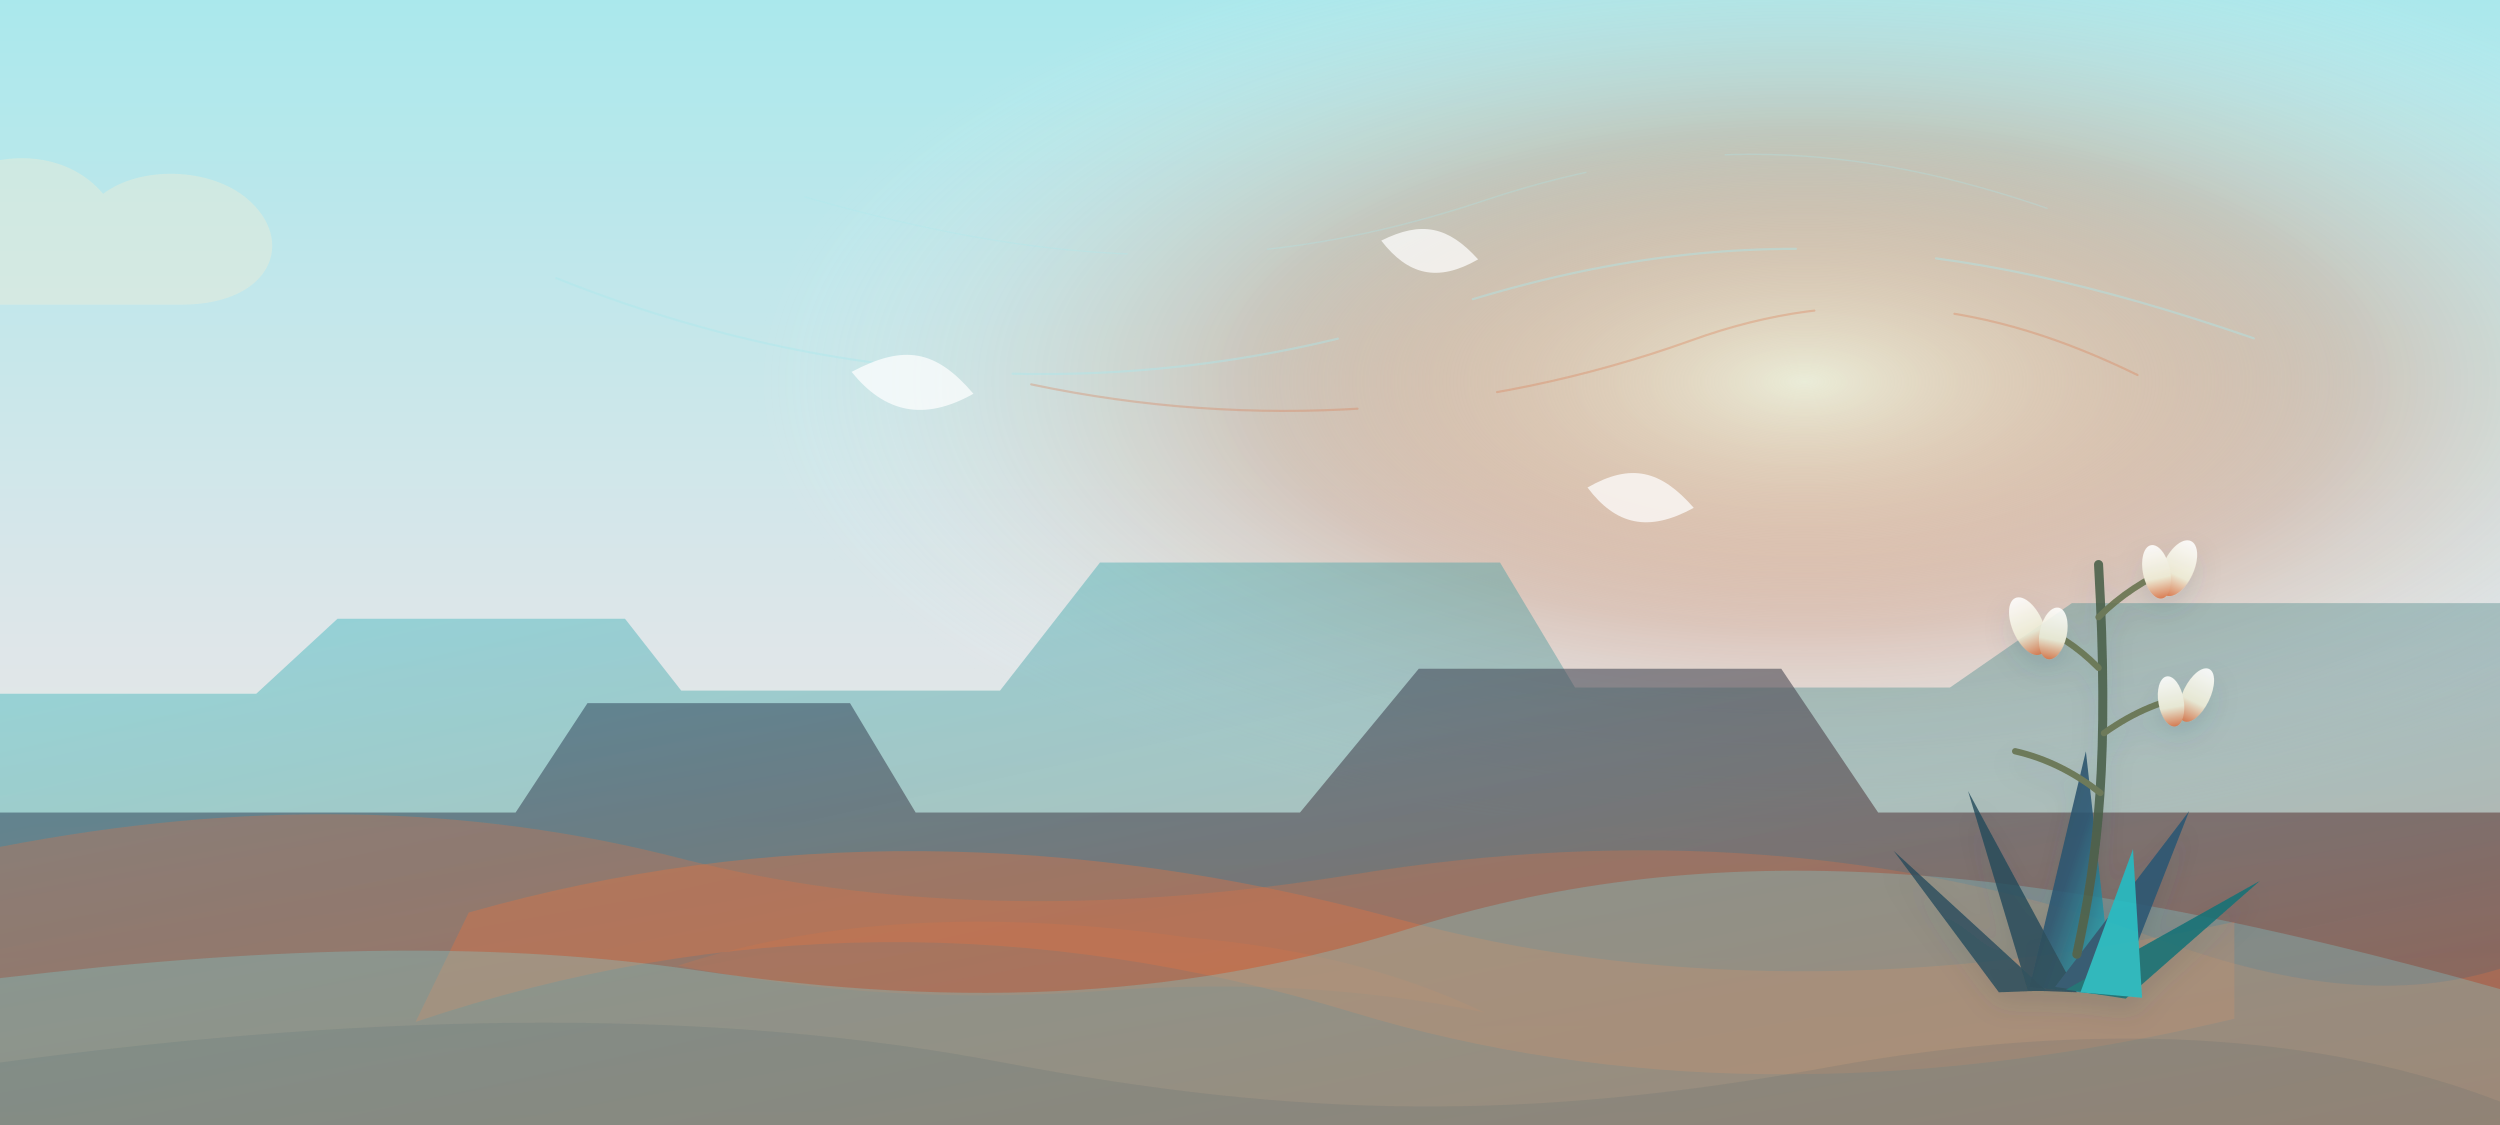
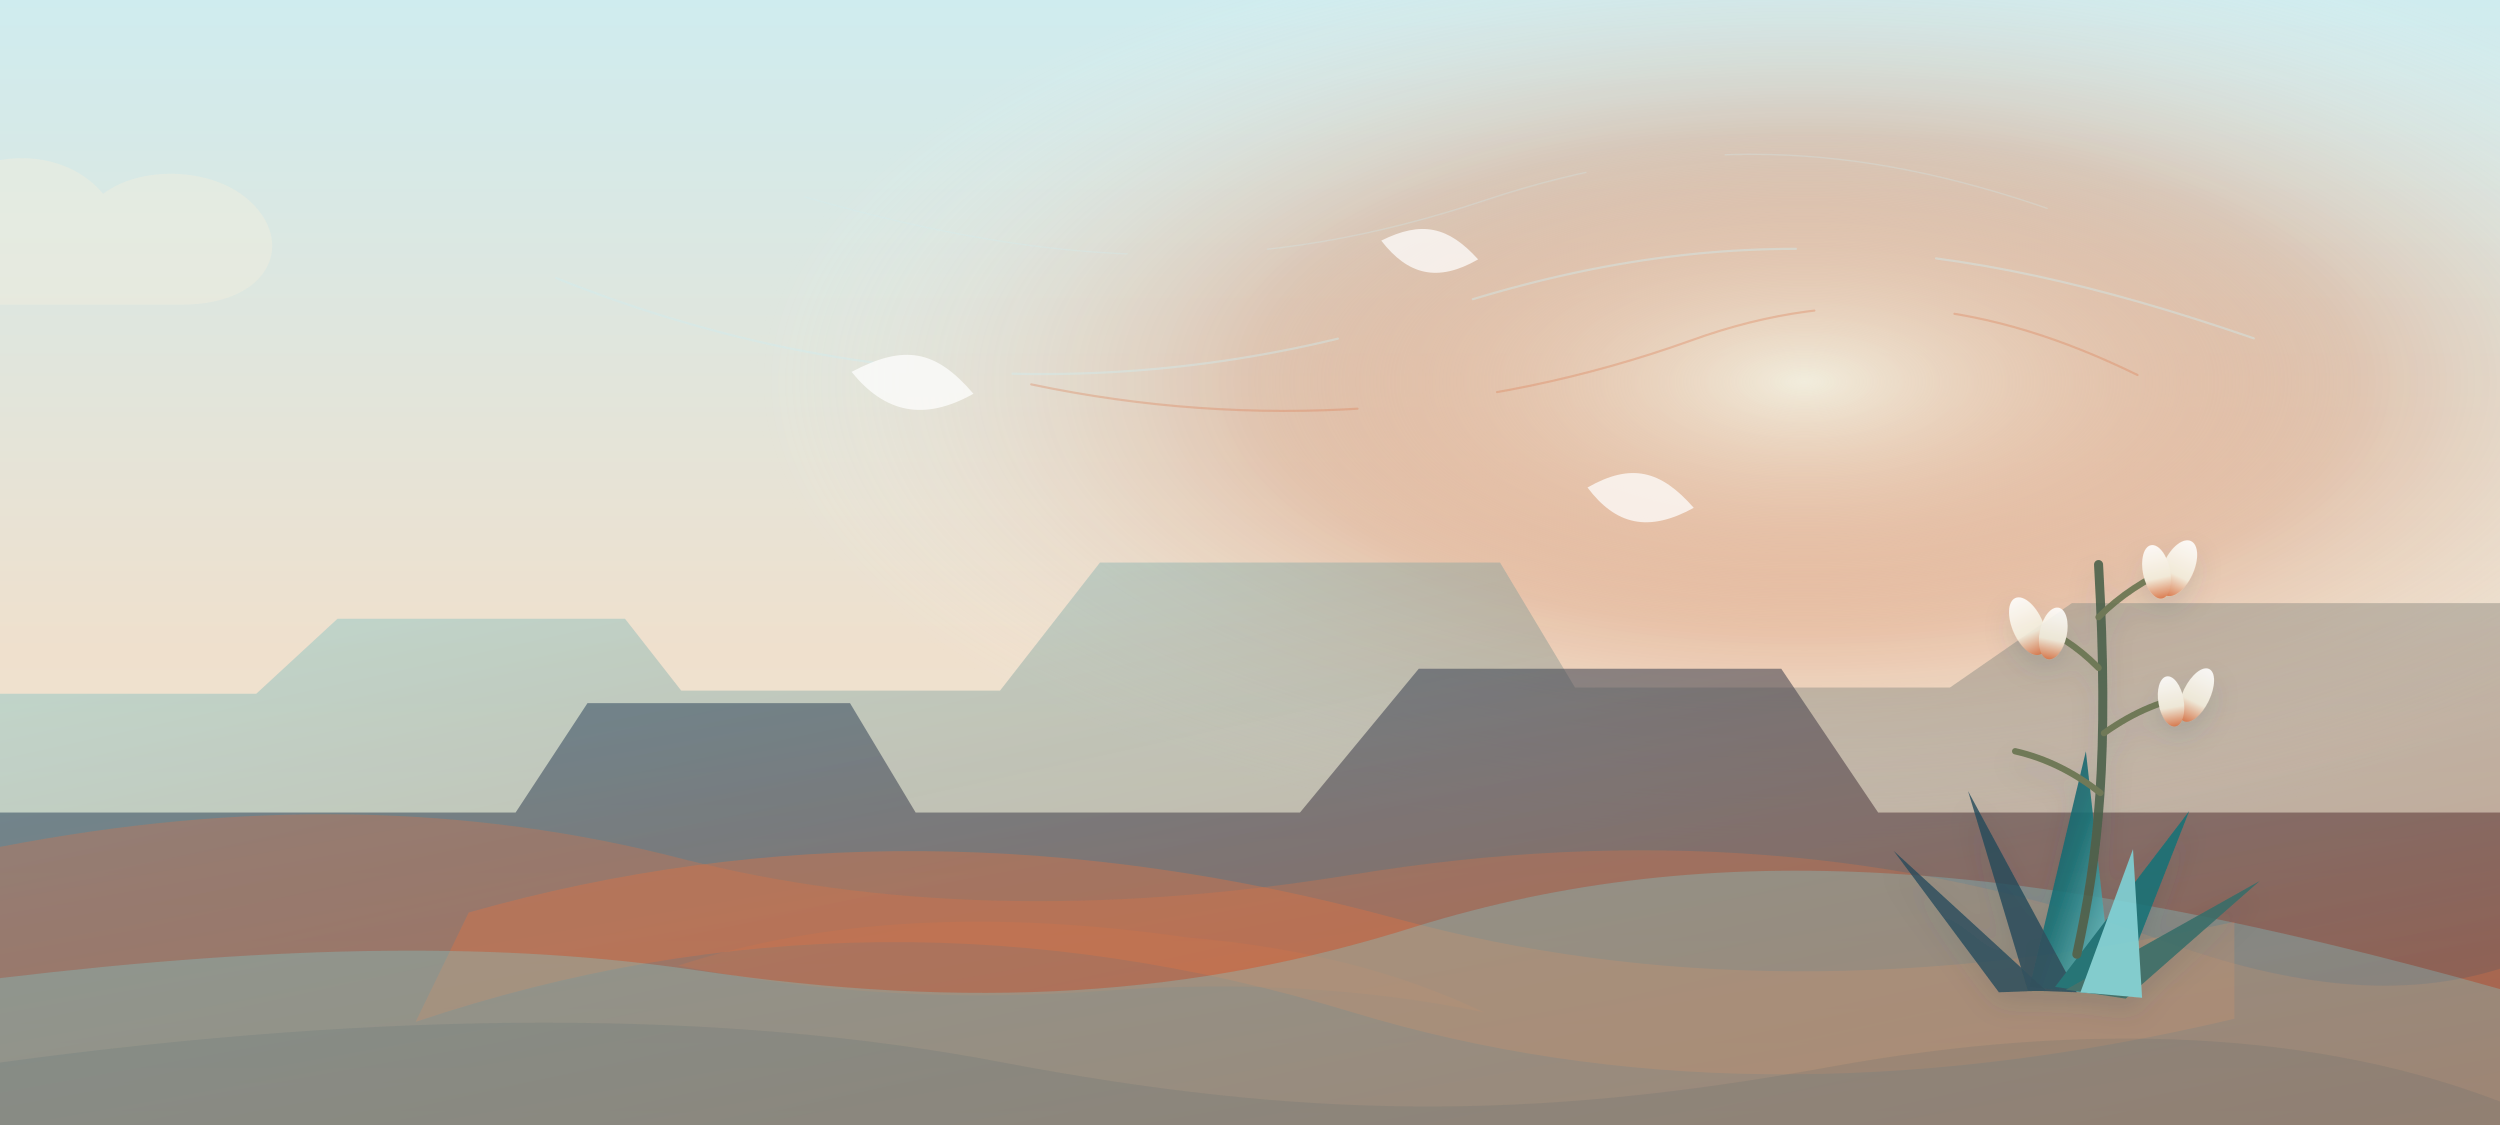
<svg xmlns="http://www.w3.org/2000/svg" viewBox="0 0 1600 720" role="img" aria-labelledby="title desc" data-brand-palette="explore-raton" data-edge-overscan="true">
  <defs>
    <linearGradient id="sky" x1="0" y1="0" x2="0" y2="1">
-       <stop offset="0" stop-color="#aae8ec" />
-       <stop offset="0.58" stop-color="#dfe6e9" />
-       <stop offset="1" stop-color="#eeedd6" />
+       <stop offset="0" stop-color="#cfecef" />
+       <stop offset="0.58" stop-color="#efe0cd" />
+       <stop offset="1" stop-color="#f3eedd" />
    </linearGradient>
    <radialGradient id="sunwash" cx="0.72" cy="0.34" r="0.42">
-       <stop offset="0" stop-color="#eeedd6" stop-opacity="0.9" />
+       <stop offset="0" stop-color="#f3eedd" stop-opacity="0.9" />
      <stop offset="0.52" stop-color="#d97345" stop-opacity="0.28" />
      <stop offset="1" stop-color="#ffffff" stop-opacity="0" />
    </radialGradient>
    <linearGradient id="farTone" x1="0" y1="0" x2="1" y2="1">
-       <stop offset="0" stop-color="#21bdc5" stop-opacity="0.70" />
-       <stop offset="1" stop-color="#775751" stop-opacity="0.68" />
+       <stop offset="0" stop-color="#7ed4d8" stop-opacity="0.70" />
+       <stop offset="1" stop-color="#772816" stop-opacity="0.68" />
    </linearGradient>
    <linearGradient id="nearTone" x1="0" y1="0" x2="1" y2="1">
      <stop offset="0" stop-color="#2b5672" />
      <stop offset="1" stop-color="#772816" />
    </linearGradient>
    <linearGradient id="yuccaLeaf" x1="0" y1="0" x2="1" y2="1">
      <stop offset="0" stop-color="#22495a" />
-       <stop offset="0.48" stop-color="#2b5672" />
-       <stop offset="1" stop-color="#21bdc5" />
+       <stop offset="0.48" stop-color="#147176" />
+       <stop offset="1" stop-color="#7ed4d8" />
    </linearGradient>
    <linearGradient id="flower" x1="0" y1="0" x2="0" y2="1">
      <stop offset="0" stop-color="#ffffff" />
-       <stop offset="0.62" stop-color="#eeedd6" />
+       <stop offset="0.62" stop-color="#f3eedd" />
      <stop offset="1" stop-color="#d97345" />
    </linearGradient>
    <filter id="softShadow" x="-20%" y="-20%" width="140%" height="150%">
      <feDropShadow dx="0" dy="14" stdDeviation="14" flood-color="#22495a" flood-opacity="0.13" />
    </filter>
    <style>
  .sun-glow { animation: geo-sun 30s ease-in-out infinite alternate; }
  .cloud-bank { animation: geo-clouds 108s linear infinite; }
  .far-range,
  .mid-range {
    transform-box: fill-box;
    transform-origin: 50% 100%;
  }
  .far-range { animation: geo-far 52s ease-in-out infinite alternate; }
  .mid-range { animation: geo-mid 44s ease-in-out infinite alternate; }
  .near-feature { animation: geo-near 38s ease-in-out infinite alternate; }
  .plains-layer {
    transform-box: fill-box;
    transform-origin: 50% 100%;
    animation: geo-plains 48s ease-in-out infinite alternate;
  }
  .wind-line {
    fill: none;
-     stroke: #aae8ec;
+     stroke: #cfecef;
    opacity: 0.42;
    stroke-width: 1.4;
    stroke-linecap: round;
    stroke-dasharray: 210 90;
    animation: geo-wind 28s linear infinite;
  }
  .wind-line.thin { stroke-width: 0.9; opacity: 0.28; animation-duration: 34s; }
  .wind-line.gold { stroke: #d97345; opacity: 0.30; animation-duration: 31s; }
  .yucca-sway {
    transform-box: fill-box;
    transform-origin: 50% 100%;
    animation: geo-yucca 10.5s ease-in-out infinite alternate;
  }
  .yucca-sway.slow { animation-duration: 13s; animation-delay: -1.2s; }
  .leaf-sway {
    transform-box: fill-box;
    transform-origin: 50% 100%;
    animation: geo-leaf 12s ease-in-out infinite alternate;
  }
  .blossom {
    transform-box: fill-box;
    transform-origin: 50% 18%;
    animation: geo-blossom 9s ease-in-out infinite alternate;
  }
  .blossom.d2 { animation-delay: -1.6s; }
  .blossom.d3 { animation-delay: -3.1s; }
  .seed {
    transform-box: fill-box;
    transform-origin: 0 0;
    animation: geo-seed 24s ease-in-out infinite;
  }
  .seed.s2 { animation-delay: -4s; }
  .seed.s3 { animation-delay: -8s; }
  @keyframes geo-sun {
    from { transform: translate(-3px, 1px) scale(0.99); opacity: 0.54; }
    to { transform: translate(4px, -2px) scale(1.01); opacity: 0.68; }
  }
  @keyframes geo-clouds {
    from { transform: translateX(-220px); }
    to { transform: translateX(1700px); }
  }
  @keyframes geo-far {
    from { transform: translateX(-2px) scaleX(1.014); }
    to { transform: translateX(2px) scaleX(1.018); }
  }
  @keyframes geo-mid {
    from { transform: translateX(2px) scaleX(1.018); }
    to { transform: translateX(-2px) scaleX(1.014); }
  }
  @keyframes geo-near {
    from { transform: translateX(-3px) translateY(0.5px); }
    to { transform: translateX(3px) translateY(-0.5px); }
  }
  @keyframes geo-plains {
    from { transform: translateX(-2px) scaleX(1.012); }
    to { transform: translateX(2px) translateY(-1px) scaleX(1.016); }
  }
  @keyframes geo-wind {
    from { stroke-dashoffset: 180; transform: translateX(-18px); }
    to { stroke-dashoffset: -180; transform: translateX(26px); }
  }
  @keyframes geo-yucca {
    from { transform: rotate(-0.8deg) translateX(-1px); }
    to { transform: rotate(1.1deg) translateX(1.5px); }
  }
  @keyframes geo-leaf {
    from { transform: rotate(-0.45deg); }
    to { transform: rotate(0.75deg); }
  }
  @keyframes geo-blossom {
    from { transform: rotate(-1.2deg) translateY(0); }
    to { transform: rotate(1deg) translateY(1px); }
  }
  @keyframes geo-seed {
    0%, 100% { transform: translate(0, 0) rotate(-3deg); opacity: 0.54; }
    50% { transform: translate(14px, 4px) rotate(4deg); opacity: 0.36; }
  }
  @media (prefers-reduced-motion: reduce) {
    .sun-glow,
    .cloud-bank,
    .far-range,
    .mid-range,
    .near-feature,
    .plains-layer,
    .wind-line,
    .yucca-sway,
    .leaf-sway,
    .blossom,
    .seed {
      animation: none !important;
    }
  }
</style>
  </defs>
  <rect width="1600" height="720" fill="url(#sky)" />
  <rect width="1600" height="720" fill="url(#sunwash)" class="sun-glow" />
  <g class="cloud-bank" opacity="0.42">
-     <path d="M-160 162c22-39 76-46 104-20 22-44 90-56 122-18 24-18 68-17 92 3 32 27 16 68-42 68h-276z" fill="#eeedd6" />
-     <path d="M-520 238c16-30 54-37 76-16 15-34 64-46 89-18 18-14 54-13 72 4 25 23 14 54-30 54h-207z" fill="#eeedd6" opacity="0.78" />
+     <path d="M-160 162c22-39 76-46 104-20 22-44 90-56 122-18 24-18 68-17 92 3 32 27 16 68-42 68h-276z" fill="#f3eedd" />
+     <path d="M-520 238c16-30 54-37 76-16 15-34 64-46 89-18 18-14 54-13 72 4 25 23 14 54-30 54h-207z" fill="#f3eedd" opacity="0.78" />
  </g>
  <path class="wind-line thin" d="M515 126c168 48 292 50 436 2 126-42 236-38 364 7" />
  <path class="wind-line" d="M356 178c190 76 384 80 566 20 192-63 342-45 536 24" />
  <path class="wind-line gold" d="M660 246c142 30 288 20 422-28 102-37 192-24 286 22" />
  <g class="far-range">
    <path d="M0 444h164l52-48h184l36 46h204l64-82h256l48 80h240l78-54h274v334H0z" fill="url(#farTone)" opacity="0.58" />
  </g>
  <g class="mid-range">
    <path d="M0 520h330l46-70h168l42 70h246l76-92h232l62 92h398v200H0z" fill="url(#nearTone)" opacity="0.58" />
  </g>
  <g class="near-feature">
    <path d="M300 584c190-54 388-52 594 4 162 44 337 45 536 2v62c-212 50-399 46-564-4-204-62-404-60-600 6z" fill="#d97345" opacity="0.42" />
    <path d="M760 600c-126-18-234-12-326 18 90 18 181 23 274 16 84-6 165-2 242 14-54-26-118-42-190-48z" fill="#d97345" opacity="0.24" />
  </g>
  <g id="plains" class="plains-layer" opacity="0.95">
    <path d="M0 542c155-30 300-28 438 8 122 31 265 36 426 10 182-30 355-18 520 42 85 31 155 37 216 18v100H0z" fill="#d97345" opacity="0.34" />
    <path d="M0 626c184-22 324-23 446-5 176 26 318 17 460-28 188-58 388-46 694 40v87H0z" fill="#7ed4d8" opacity="0.32" />
    <path d="M0 680c250-34 465-34 642 0 190 36 336 38 528 3 170-31 316-22 430 22v15H0z" fill="#22495a" opacity="0.10" />
  </g>
  <g filter="url(#softShadow)" opacity="0.88" transform="translate(1212 330) scale(0.58)">
    <g class="leaf-sway">
      <path d="M150 520l62-260 30 270z" fill="url(#yuccaLeaf)" />
      <path d="M148 524l-66-220 120 222z" fill="#22495a" opacity="0.9" />
-       <path d="M178 520l148-194-80 204z" fill="#2b5672" />
-       <path d="M190 523l214-120-148 130z" fill="#147176" />
+       <path d="M178 520l148-194-80 204z" fill="#147176" />
+       <path d="M190 523l214-120-148 130z" fill="#396d68" />
      <path d="M116 526L0 370l168 154z" fill="#22495a" opacity="0.88" />
-       <path d="M206 526l58-158 10 164z" fill="#21bdc5" />
+       <path d="M206 526l58-158 10 164z" fill="#7ed4d8" />
    </g>
    <g class="yucca-sway slow" transform="translate(202 54)">
      <path d="M0 430C24 320 36 213 24 0" fill="none" stroke="#4a5f4a" stroke-width="10" stroke-linecap="round" />
      <path d="M24 58c24-24 52-42 82-55" fill="none" stroke="#65714e" stroke-width="7" stroke-linecap="round" />
      <path d="M24 114c-25-25-48-39-75-49" fill="none" stroke="#65714e" stroke-width="7" stroke-linecap="round" />
      <path d="M30 186c34-24 65-37 104-43" fill="none" stroke="#65714e" stroke-width="7" stroke-linecap="round" />
      <path d="M26 252c-28-22-59-38-94-46" fill="none" stroke="#65714e" stroke-width="7" stroke-linecap="round" />
      <g class="blossom">
        <ellipse cx="112" cy="4" rx="17" ry="33" fill="url(#flower)" transform="rotate(25 112 4)" />
        <ellipse cx="88" cy="8" rx="15" ry="30" fill="url(#flower)" transform="rotate(-12 88 8)" />
      </g>
      <g class="blossom d2">
        <ellipse cx="-54" cy="68" rx="17" ry="34" fill="url(#flower)" transform="rotate(-24 -54 68)" />
        <ellipse cx="-26" cy="76" rx="15" ry="29" fill="url(#flower)" transform="rotate(12 -26 76)" />
      </g>
      <g class="blossom d3">
        <ellipse cx="132" cy="144" rx="15" ry="32" fill="url(#flower)" transform="rotate(26 132 144)" />
        <ellipse cx="104" cy="151" rx="14" ry="28" fill="url(#flower)" transform="rotate(-10 104 151)" />
      </g>
    </g>
  </g>
  <g opacity="0.72">
    <path class="seed" d="M545 238c34-18 54-14 78 14-32 18-57 12-78-14z" fill="#ffffff" />
    <path class="seed s2" d="M884 154c26-13 43-9 62 12-26 15-45 10-62-12z" fill="#ffffff" />
    <path class="seed s3" d="M1016 312c28-16 47-11 68 13-29 16-50 11-68-13z" fill="#ffffff" />
  </g>
</svg>
